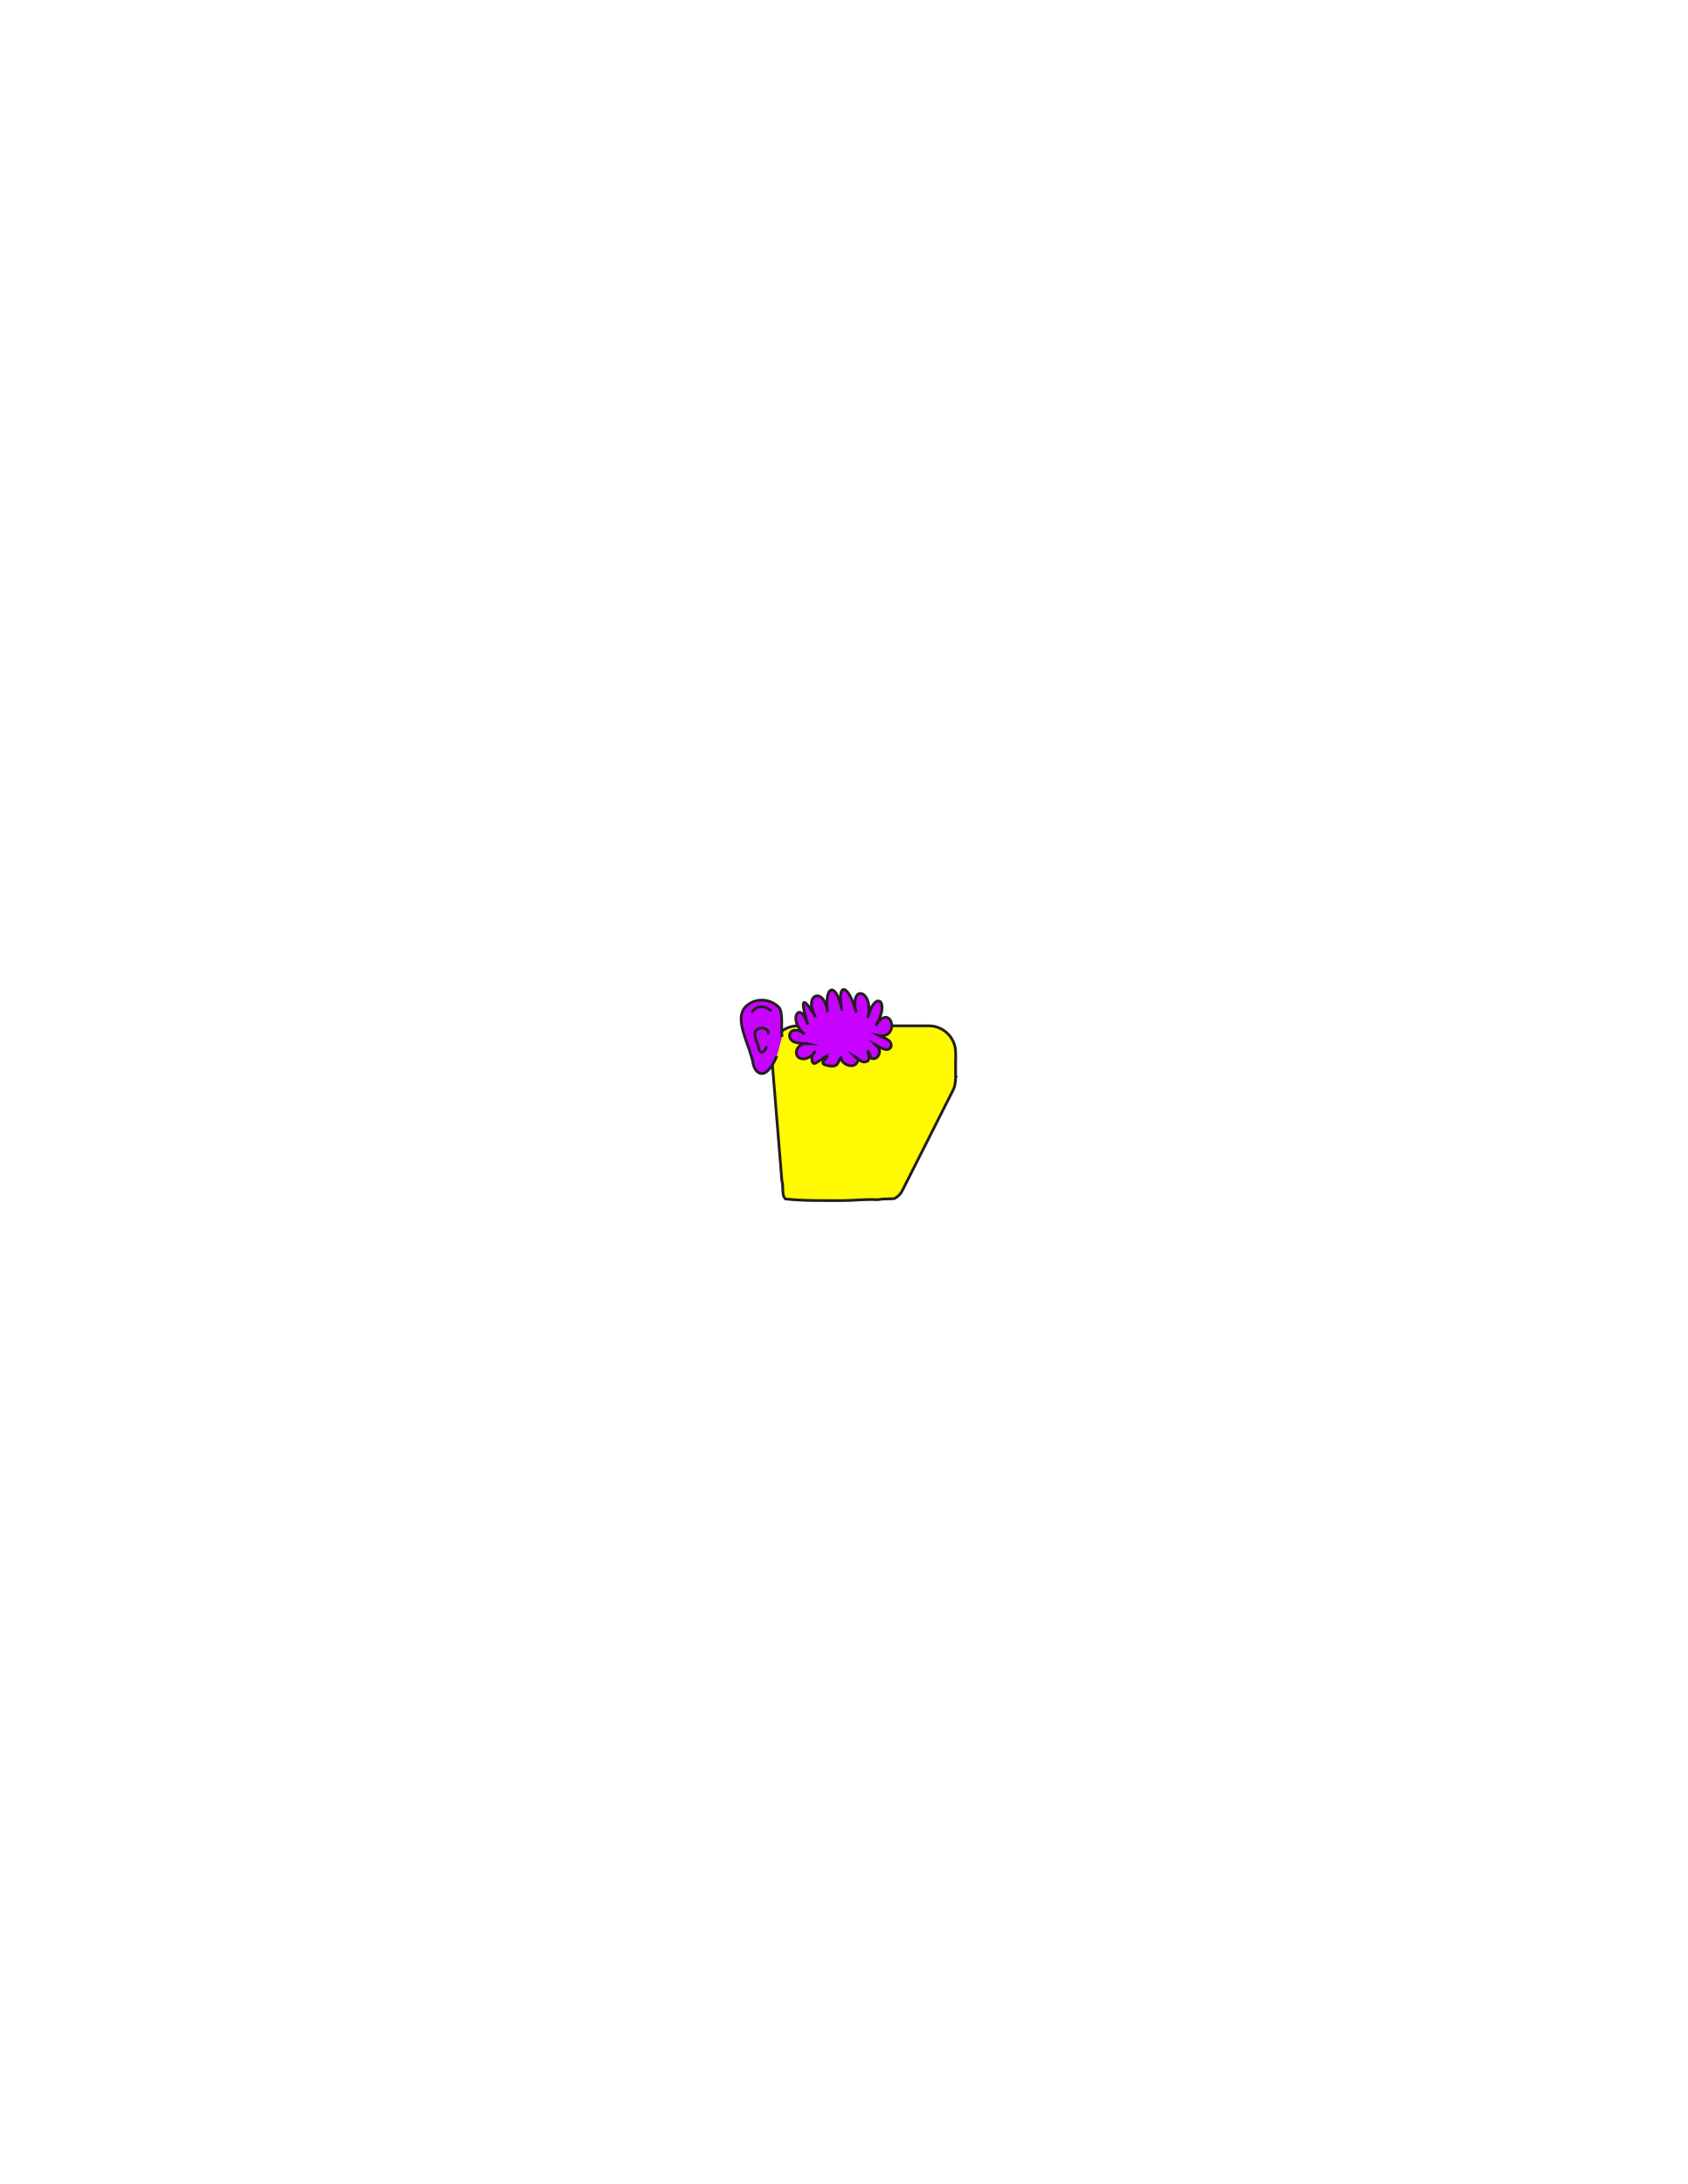
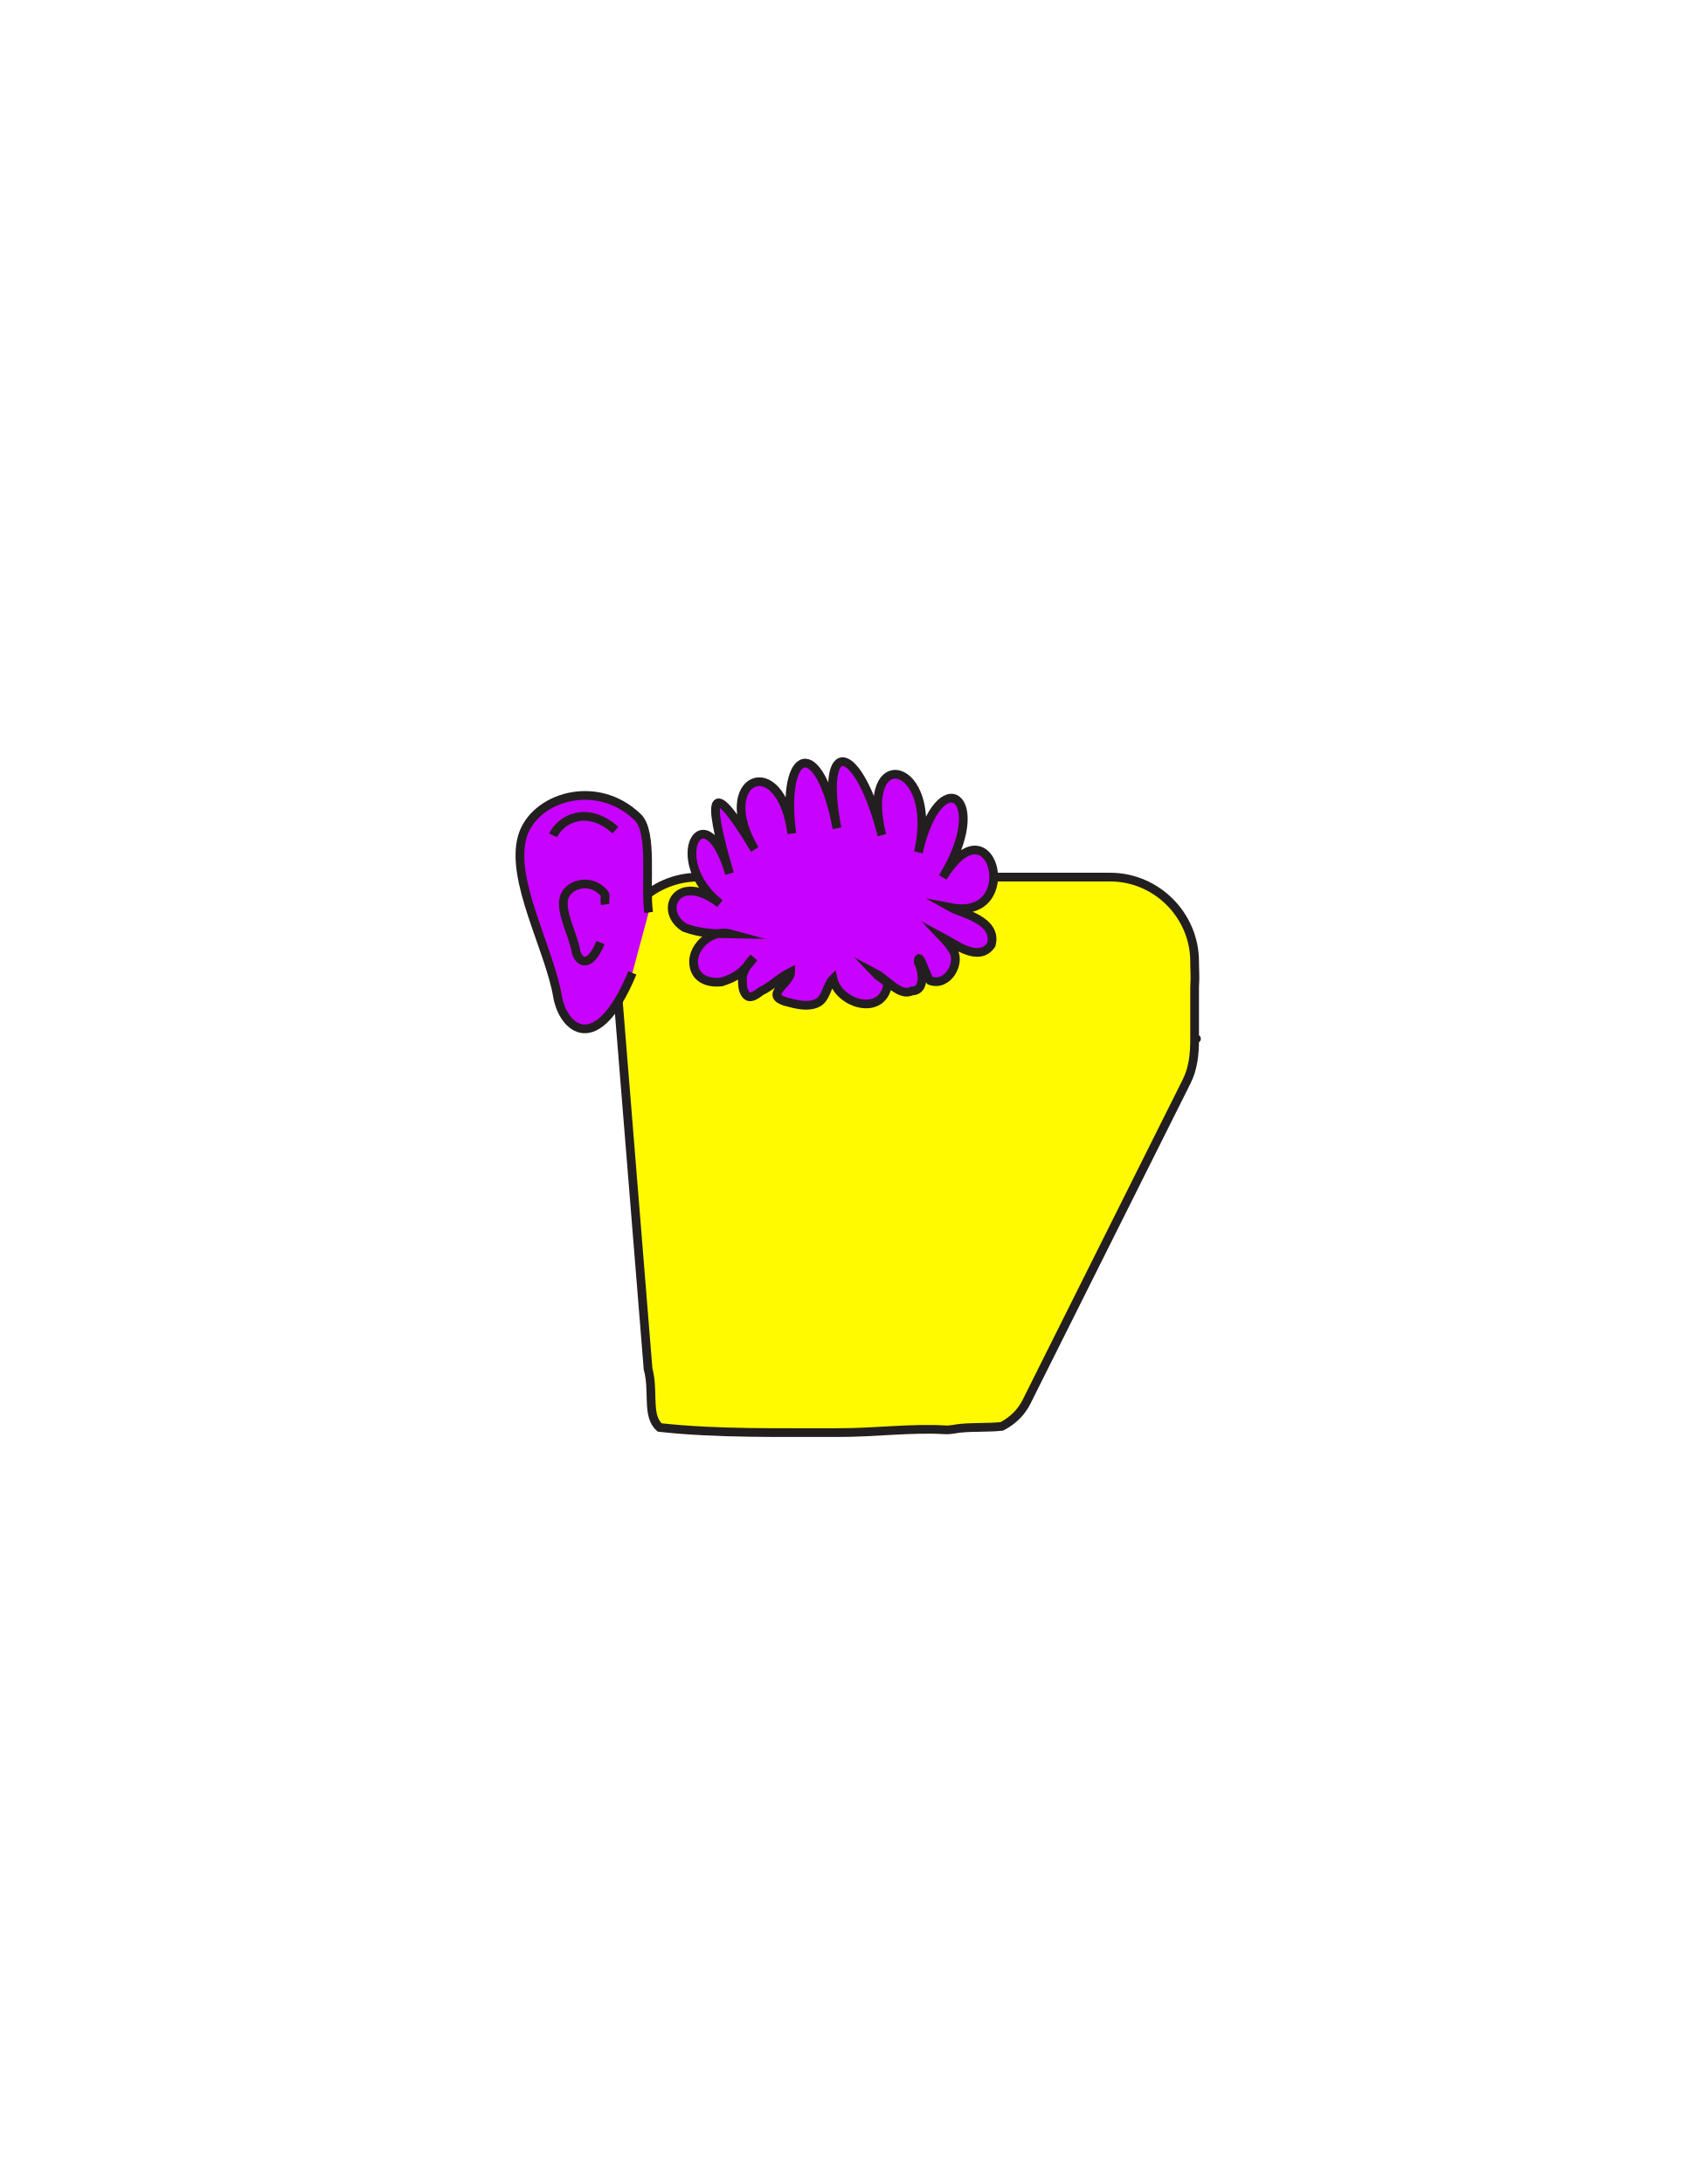
<svg xmlns="http://www.w3.org/2000/svg" version="1.1" id="Layer_1" x="0px" y="0px" width="612px" height="792px" viewBox="0 0 612 792" enable-background="new 0 0 612 792" xml:space="preserve">
-   <rect x="265.5" y="357.651" fill-opacity="0" fill="#231F20" width="81" height="78.206" />
-   <path class="primary_color" id="PRIMARY_3_" fill="#FFFA00" stroke="#231F20" stroke-miterlimit="10" d="M346.5,390.5v-5.938c0.087-1.313,0-1.905,0-2.938  c0-5.247-4.369-9.625-9.739-9.625h-47.425c-4.486,0-8.252,2.972-9.375,7.007c-0.482,1.641-0.538,3.429-0.05,5.199l3.589,43.903  c0.631,2.29-0.002,4.654,0.867,6.113c0.124,0.209,0.279,0.399,0.473,0.568c6.714,0.728,13.746,0.559,20.41,0.584  c4.413,0.017,8.563-0.566,12.625-0.313c0.398,0.025,1.219-0.149,1.625-0.188c1.625-0.152,3.117-0.044,4.777-0.211  c0.206-0.107,0.406-0.223,0.598-0.346c0.961-0.616,1.732-1.434,2.242-2.443l18.473-36.582  C346.305,393.877,346.504,392.291,346.5,390.5C347.004,390.353,346.5,390.513,346.5,390.5z" />
-   <path class="secondary_color" id="SECONDARY_3_" fill="#C802FF" stroke="#231F20" stroke-miterlimit="10" d="M318.462,375.488  c1.169,0.645,5.349,1.42,4.603,4.222c-1.436,2.086-4.193-0.073-5.579-0.8c0.343,0.357,0.858,0.894,1.196,1.516  c0.852,1.334-0.596,4.123-2.68,3.383c-0.461-0.48-1.336-3.618-1.361-2.134c0.676,1.419,0.678,3.339-0.721,3.315  c-1.408,0.679-2.81-1.266-4.194-1.993c0.687,0.715,1.385,0.728,1.372,1.432c-0.76,3.504-5.626,2.012-6.276-0.813  c-0.711,0.691-0.735,2.099-1.708,2.697c-0.397,0.211-0.857,0.314-1.393,0.314c-0.535,0.001-1.146-0.099-1.842-0.288  c-1.738-0.376-1.729-0.904-1.282-1.512c0.448-0.608,1.333-1.296,1.345-2c-1.41,0.679-2.043,1.534-3.453,2.212  c-1.201,0.957-1.583,0.632-1.838,0.188c-0.254-0.444-0.289-0.972-0.277-1.676c0.013-0.703,0.598-1.661,1.309-2.352  c-1.335,1.773-2.041,2.222-3.714,2.764c-0.557,0.064-1.102,0.035-1.581-0.104c-0.957-0.277-1.651-0.992-1.64-2.282  c0.021-0.615,0.273-1.227,0.675-1.749c0.804-1.041,2.214-1.72,3.606-1.344c-2.097-0.037-3.494-0.061-5.339-0.727  c-0.52-0.328-0.888-0.726-1.116-1.144c-1.142-2.093,1.194-4.701,5.208-1.589c-6.424-4.979-1.75-13.041,1.108-3.417  c-2.857-9.624-1.957-10.798,2.908-2.755c-4.864-8.043,2.97-11.587,4.272-1.817c-1.302-9.77,3.148-11.41,5.205-0.603  c-2.057-10.807,2.505-9.686,5.18,0.784c-2.675-10.47,6.614-8.527,4.208,1.964c2.406-10.491,8.52-6.349,2.811,2.854  c3.568-5.752,6.289-2.358,5.812,0.616c-0.095,0.595-0.319,1.173-0.69,1.658c-0.369,0.485-0.887,0.877-1.572,1.098  C320.339,375.629,319.493,375.681,318.462,375.488z" />
-   <path class="secondary_color" id="SECONDARY_5_" fill="#C802FF" stroke="#231F20" stroke-miterlimit="10" d="M283.564,376.034  c-0.444-3.159,0.539-9.149-1.25-10.864c-4.75-4.554-11.978-2.277-13.301,2.196c-1.458,4.924,3.106,12.764,4.052,18.25  c0.625,3.625,4.499,7.125,8.624-2.685" />
-   <path fill="none" stroke="#231F20" stroke-miterlimit="10" d="M272.551,367.235c0.922-1.859,3.918-3.473,7.19-0.596" />
-   <path id="_x3C_Path_x3E_" fill="none" stroke="#231F20" stroke-miterlimit="10" d="M278.561,375.12  c-0.146-1.044,0.253-0.947-0.338-1.513c-1.57-1.505-3.958-0.753-4.396,0.726c-0.482,1.627,1.027,4.219,1.339,6.032  c0.207,1.198,1.487,2.355,2.85-0.888" />
+   <rect x="178.362" y="272.457" fill-opacity="0" fill="#231F20" width="254.795" height="248.595" />
+   <path id="PRIMARY_3_" fill="#FFFA00" stroke="#231F20" stroke-width="3.162" stroke-miterlimit="10" d="M433.157,376.874V358  c0.273-4.175,0-6.057,0-9.338c0-16.677-13.743-30.595-30.636-30.595H253.341c-14.112,0-25.959,9.446-29.49,22.274  c-1.518,5.215-1.692,10.899-0.157,16.527l11.29,139.555c1.986,7.279-0.006,14.795,2.728,19.433c0.39,0.664,0.878,1.27,1.487,1.807  c21.119,2.313,43.239,1.775,64.203,1.856c13.882,0.053,26.935-1.801,39.714-0.993c1.253,0.08,3.833-0.475,5.111-0.596  c5.111-0.484,9.806-0.141,15.027-0.671c0.648-0.342,1.278-0.708,1.88-1.099c3.023-1.959,5.45-4.558,7.054-7.768l58.107-116.282  C432.543,387.609,433.17,382.565,433.157,376.874C434.742,376.406,433.157,376.916,433.157,376.874z" />
+   <path id="SECONDARY_3_" fill="#C802FF" stroke="#231F20" stroke-width="3.162" stroke-miterlimit="10" d="M344.96,329.154  c3.678,2.049,16.825,4.515,14.479,13.421c-4.517,6.632-13.191-0.233-17.55-2.544c1.078,1.134,2.7,2.842,3.763,4.817  c2.679,4.242-1.874,13.106-8.43,10.755c-1.449-1.526-4.202-11.5-4.282-6.784c2.126,4.51,2.132,10.613-2.267,10.537  c-4.43,2.159-8.838-4.023-13.194-6.336c2.16,2.274,4.356,2.313,4.316,4.551c-2.39,11.14-17.697,6.396-19.741-2.586  c-2.237,2.198-2.313,6.671-5.372,8.572c-1.249,0.672-2.695,0.998-4.382,0.998c-1.684,0.005-3.605-0.313-5.795-0.916  c-5.466-1.197-5.438-2.875-4.032-4.805c1.409-1.933,4.193-4.121,4.231-6.356c-4.434,2.159-6.428,4.875-10.862,7.031  c-3.777,3.041-4.981,2.01-5.781,0.6c-0.8-1.413-0.909-3.091-0.873-5.327c0.04-2.235,1.88-5.28,4.117-7.477  c-4.201,5.636-6.42,7.062-11.684,8.785c-1.751,0.203-3.465,0.111-4.972-0.329c-3.011-0.882-5.193-3.154-5.158-7.255  c0.067-1.956,0.858-3.898,2.123-5.558c2.53-3.308,6.964-5.467,11.343-4.271c-6.595-0.117-10.991-0.194-16.795-2.312  c-1.636-1.043-2.792-2.308-3.511-3.635c-3.591-6.654,3.755-14.942,16.384-5.052c-20.208-15.825-5.503-41.452,3.485-10.86  c-8.988-30.592-6.155-34.323,9.146-8.757c-15.301-25.566,9.342-36.832,13.438-5.775c-4.096-31.057,9.902-36.269,16.372-1.917  c-6.469-34.352,7.881-30.789,16.295,2.493c-8.414-33.282,20.806-27.106,13.237,6.243c7.568-33.349,26.799-20.181,8.841,9.072  c11.225-18.285,19.782-7.497,18.28,1.959c-0.298,1.892-1.004,3.729-2.172,5.271c-1.161,1.542-2.789,2.787-4.945,3.49  C350.864,329.603,348.204,329.769,344.96,329.154z" />
+   <path id="SECONDARY_5_" fill="#C802FF" stroke="#231F20" stroke-width="3.162" stroke-miterlimit="10" d="M235.186,330.891  c-1.398-10.042,1.694-29.082-3.932-34.533c-14.942-14.477-37.677-7.238-41.841,6.98c-4.585,15.651,9.771,40.573,12.747,58.011  c1.966,11.523,14.152,22.648,27.128-8.535" />
+   <path fill="none" stroke="#231F20" stroke-width="3.162" stroke-miterlimit="10" d="M200.542,302.922  c2.9-5.911,12.325-11.039,22.619-1.894" />
+   <path id="_x3C_Path_x3E_" fill="none" stroke="#231F20" stroke-width="3.162" stroke-miterlimit="10" d="M219.445,327.983  c-0.46-3.318,0.797-3.009-1.063-4.81c-4.938-4.785-12.452-2.394-13.828,2.306c-1.516,5.173,3.23,13.41,4.213,19.173  c0.65,3.809,4.677,7.486,8.965-2.822" />
</svg>
